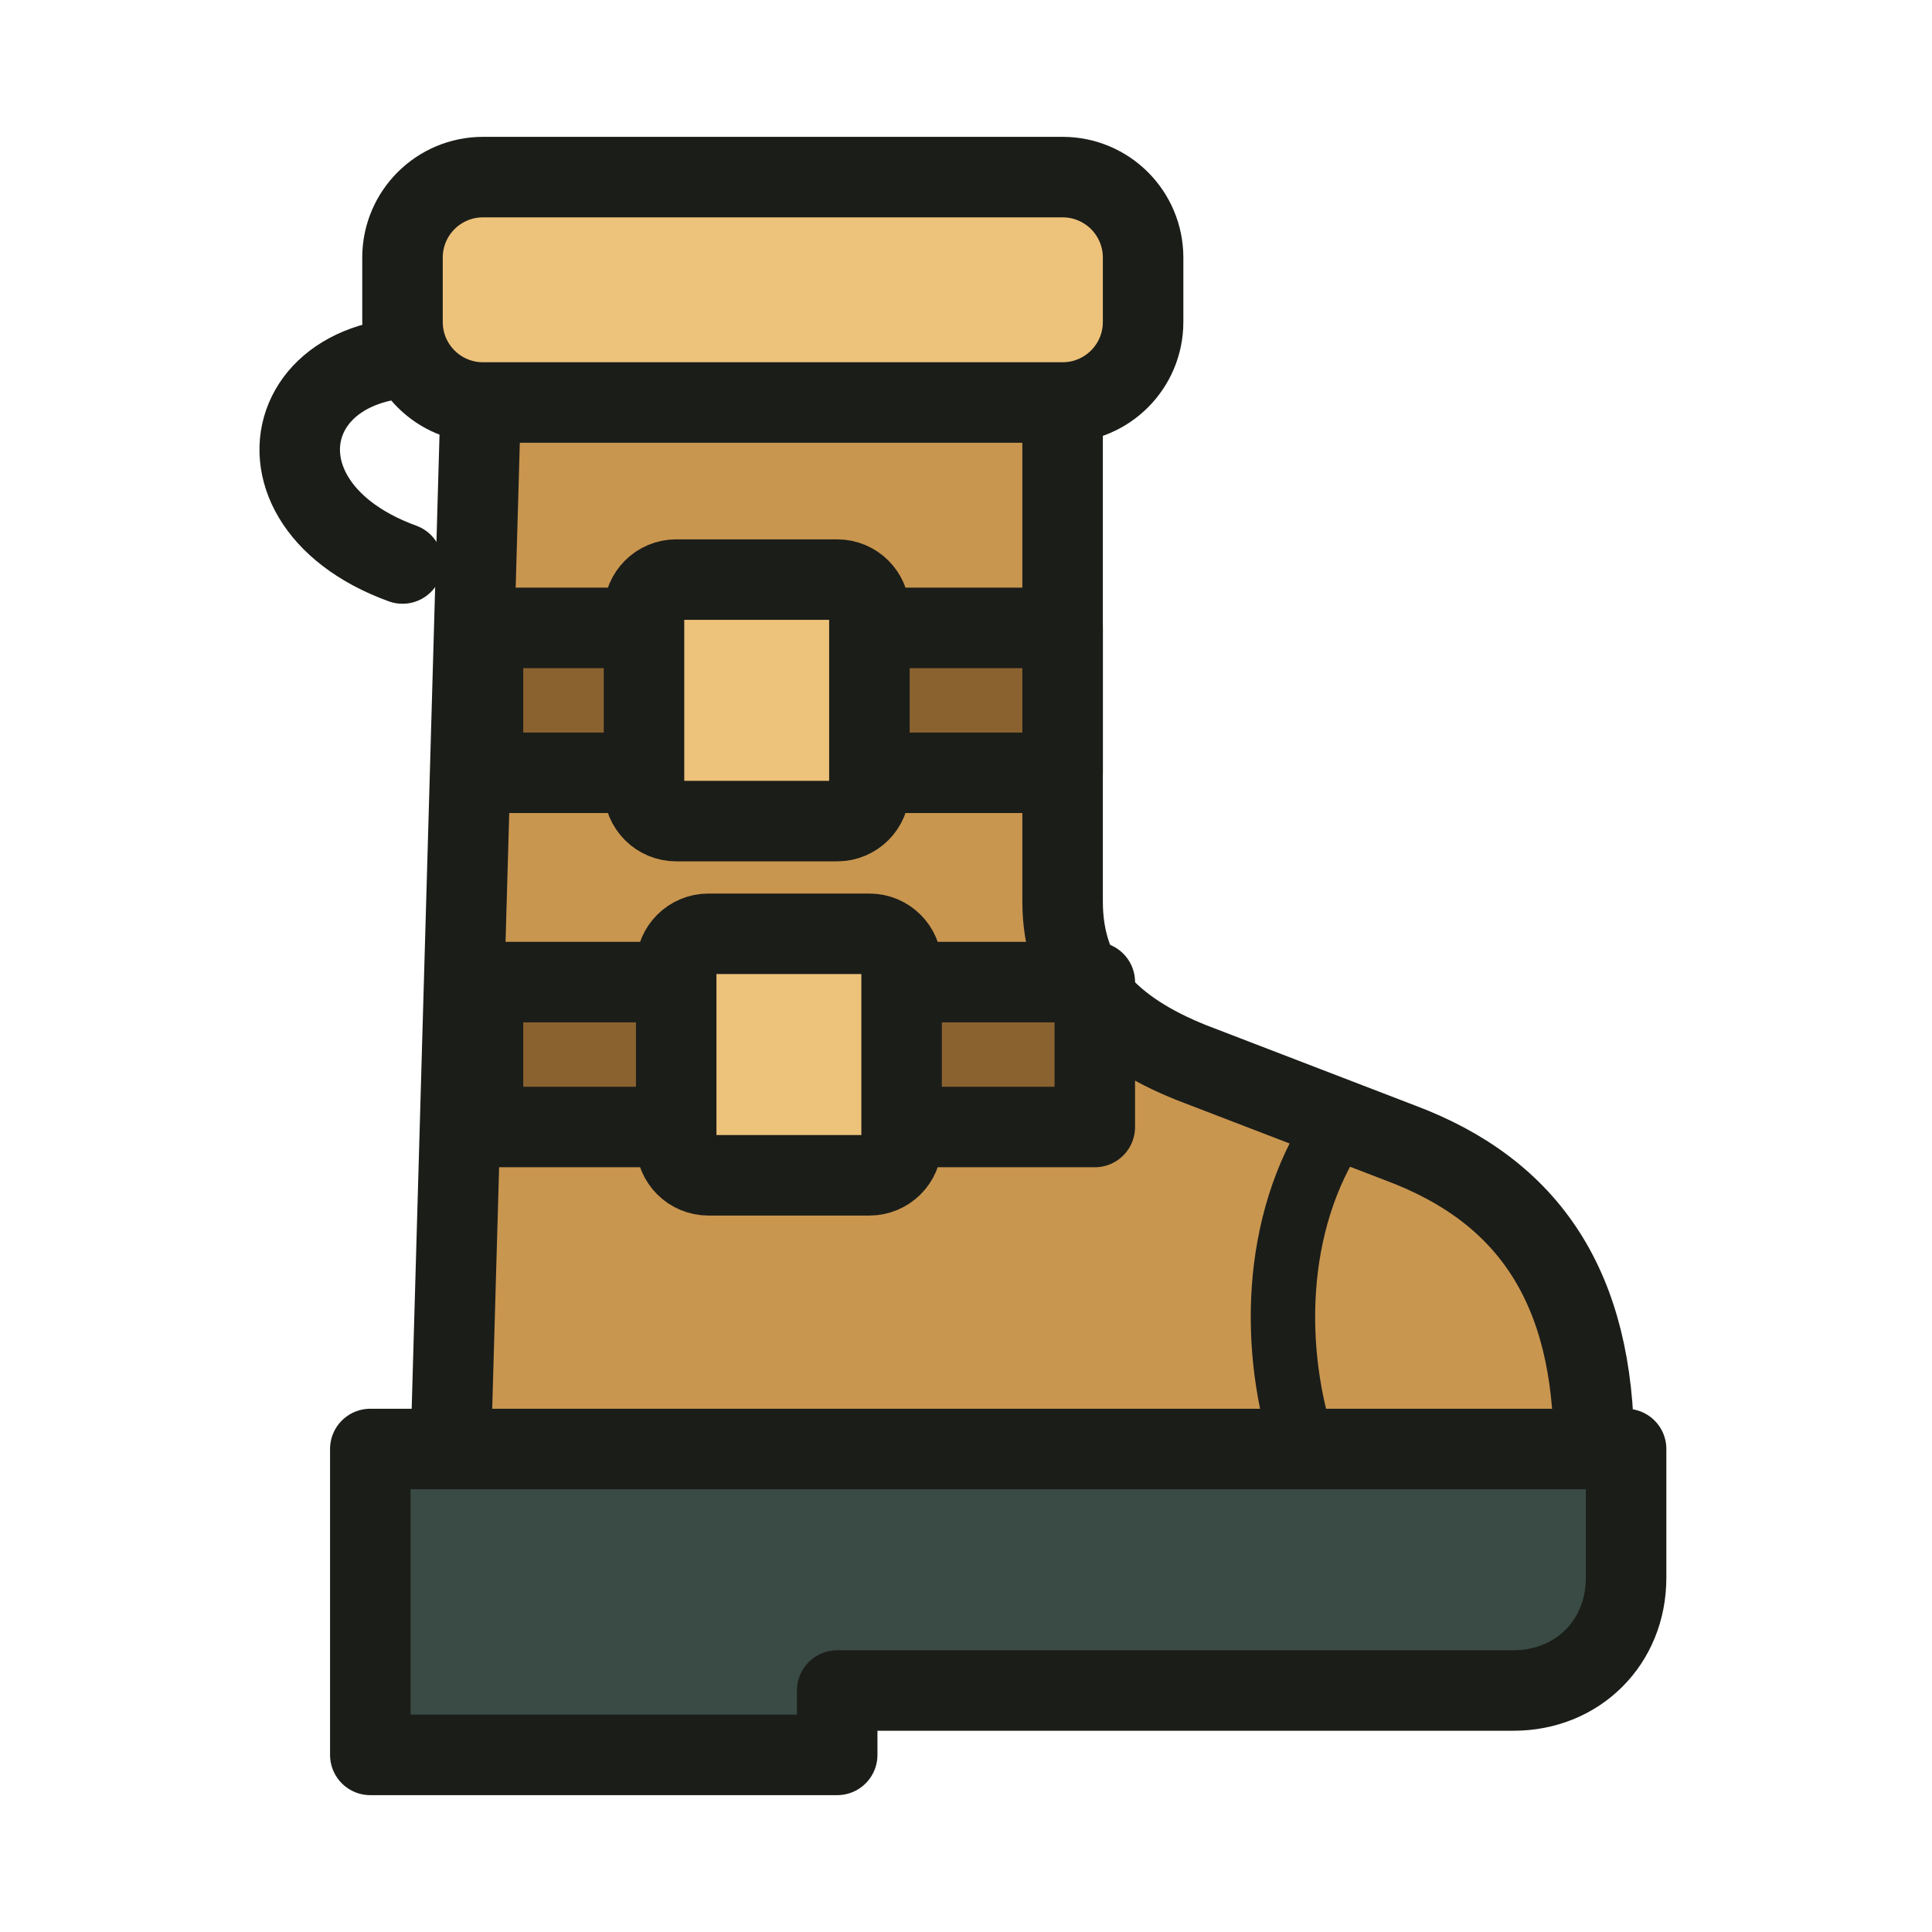
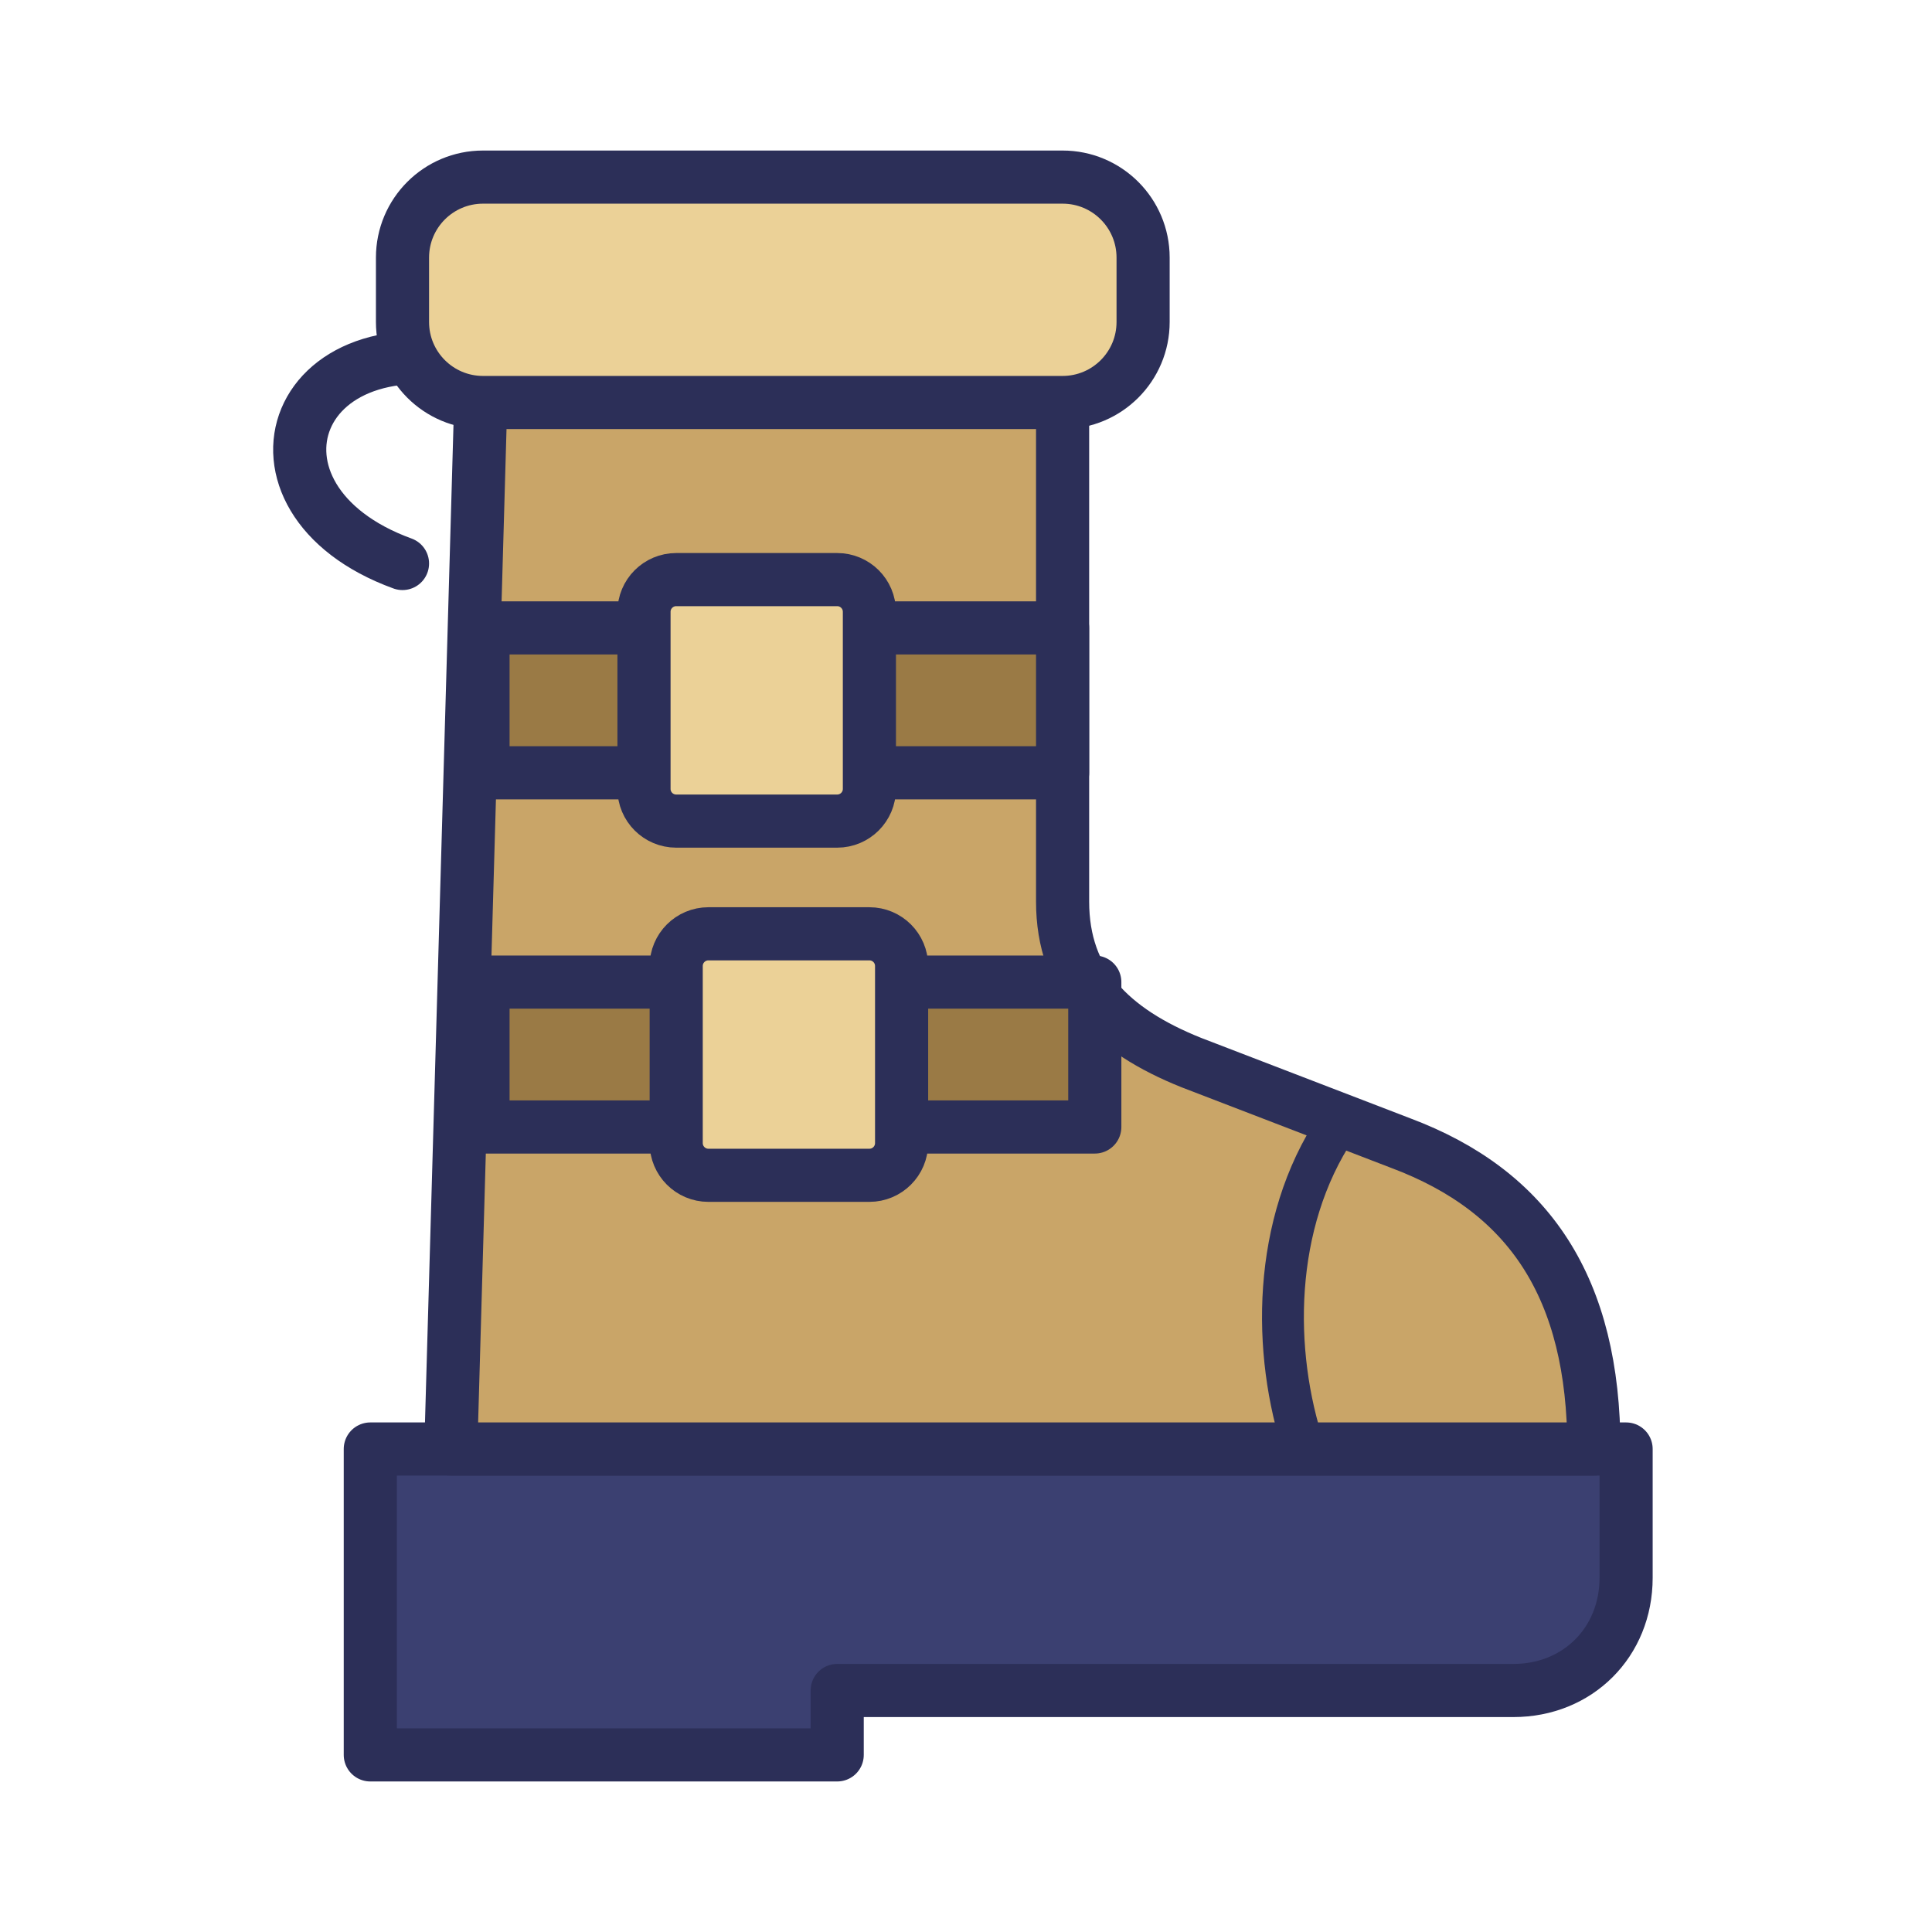
<svg xmlns="http://www.w3.org/2000/svg" viewBox="0 0 120 120">
-   <g stroke="#1B1D19" stroke-width="5" stroke-linejoin="round" stroke-linecap="round" transform="translate(-10 0)">
+   <g stroke="#2C2F58" stroke-width="3.3" stroke-linejoin="round" stroke-linecap="round" transform="translate(-10 0)">
    <path d="M41 23 C28 19 24 31 35 35" fill="none" />
-     <path d="M33 90 H111 V98 C111 102 108 105 104 105 H62 V109 H33 Z" fill="#3A4A45" />
-     <path d="M40 20 H76 V56 C76 61 79 64 84 66 L97 71 C105 74 109 80 109 90 H38 Z" fill="#C9964F" />
-     <rect x="35" y="11" width="46" height="14" rx="5" fill="#EDC27A" />
-     <rect x="40" y="39" width="36" height="9" fill="#8A6230" />
-     <rect x="40" y="61" width="38" height="9" fill="#8A6230" />
-     <rect x="50" y="36" width="14" height="15" rx="2" fill="#EDC27A" />
-     <rect x="52" y="58" width="14" height="15" rx="2" fill="#EDC27A" />
-     <path d="M93 70 C89 76 89 84 91 90" fill="none" stroke-width="4" />
+     <path d="M33 90 H111 V98 C111 102 108 105 104 105 H62 V109 H33 Z" fill="#3B4071" />
+     <path d="M40 20 H76 V56 C76 61 79 64 84 66 L97 71 C105 74 109 80 109 90 H38 Z" fill="#C9A568" />
+     <rect x="35" y="11" width="46" height="14" rx="5" fill="#EBD197" />
+     <rect x="40" y="39" width="36" height="9" fill="#9A7A45" />
+     <rect x="40" y="61" width="38" height="9" fill="#9A7A45" />
+     <rect x="50" y="36" width="14" height="15" rx="2" fill="#EBD197" />
+     <rect x="52" y="58" width="14" height="15" rx="2" fill="#EBD197" />
+     <path d="M93 70 C89 76 89 84 91 90" fill="none" stroke-width="2.6" />
  </g>
</svg>
